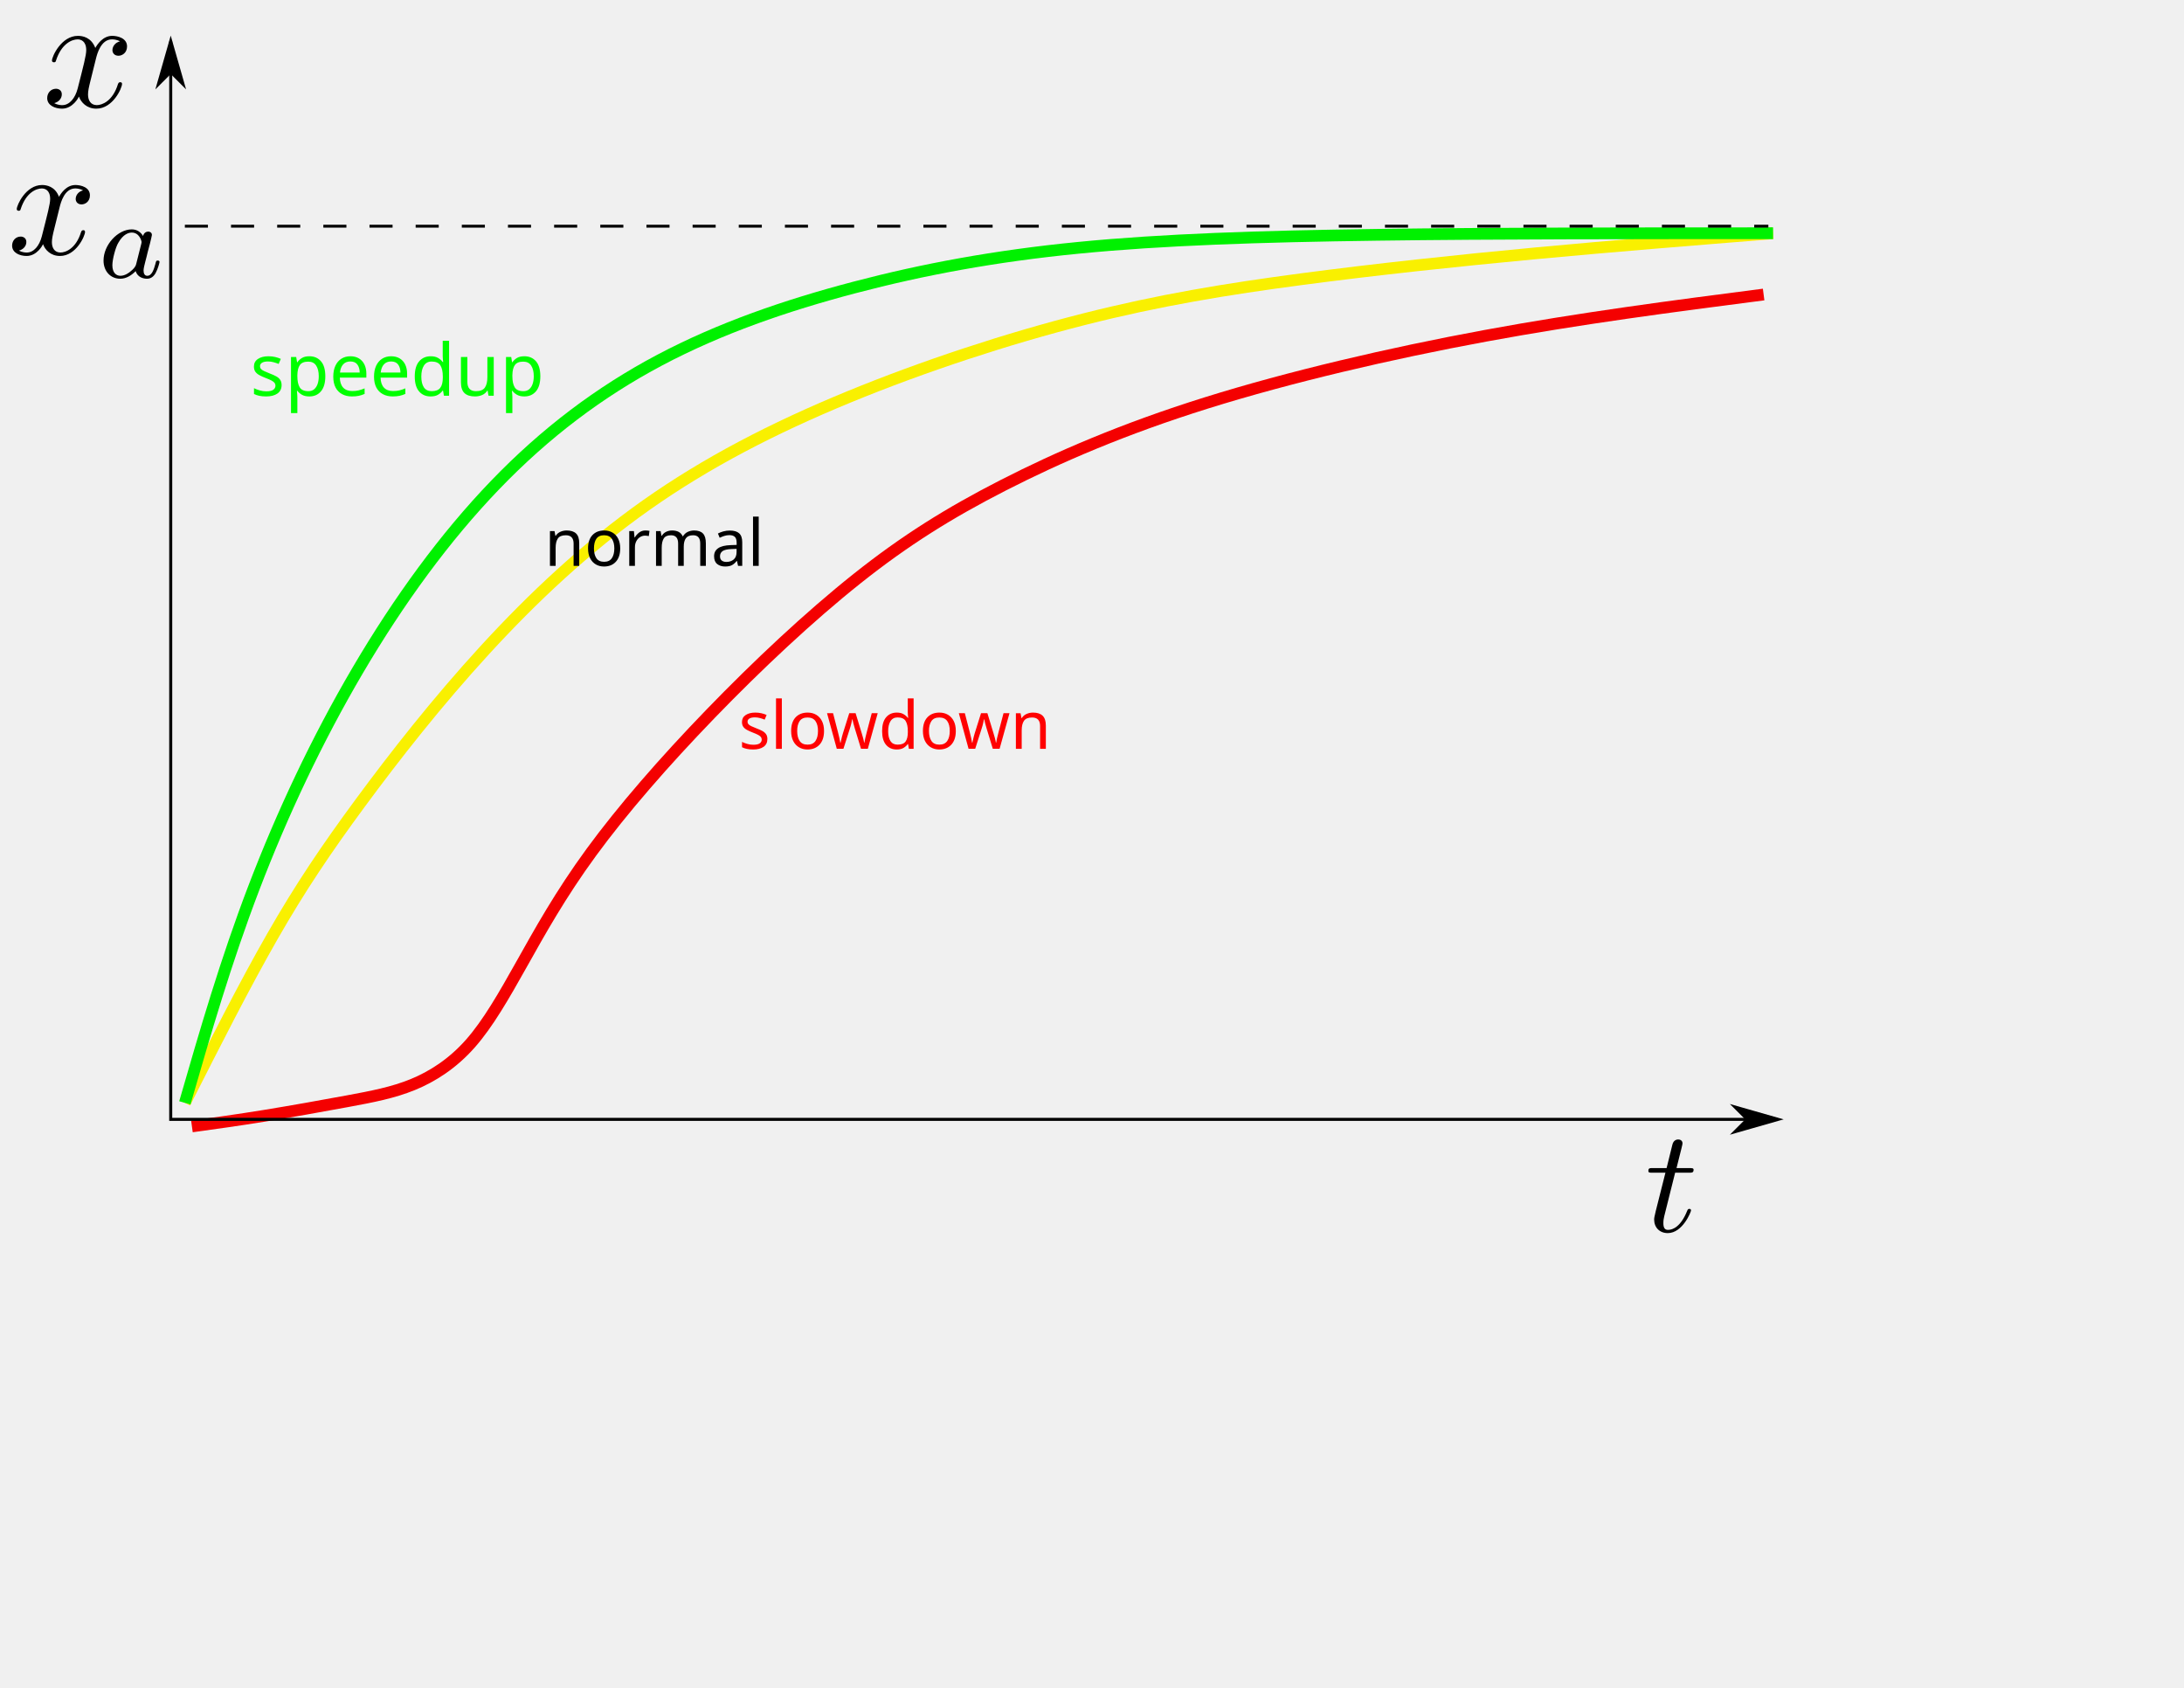
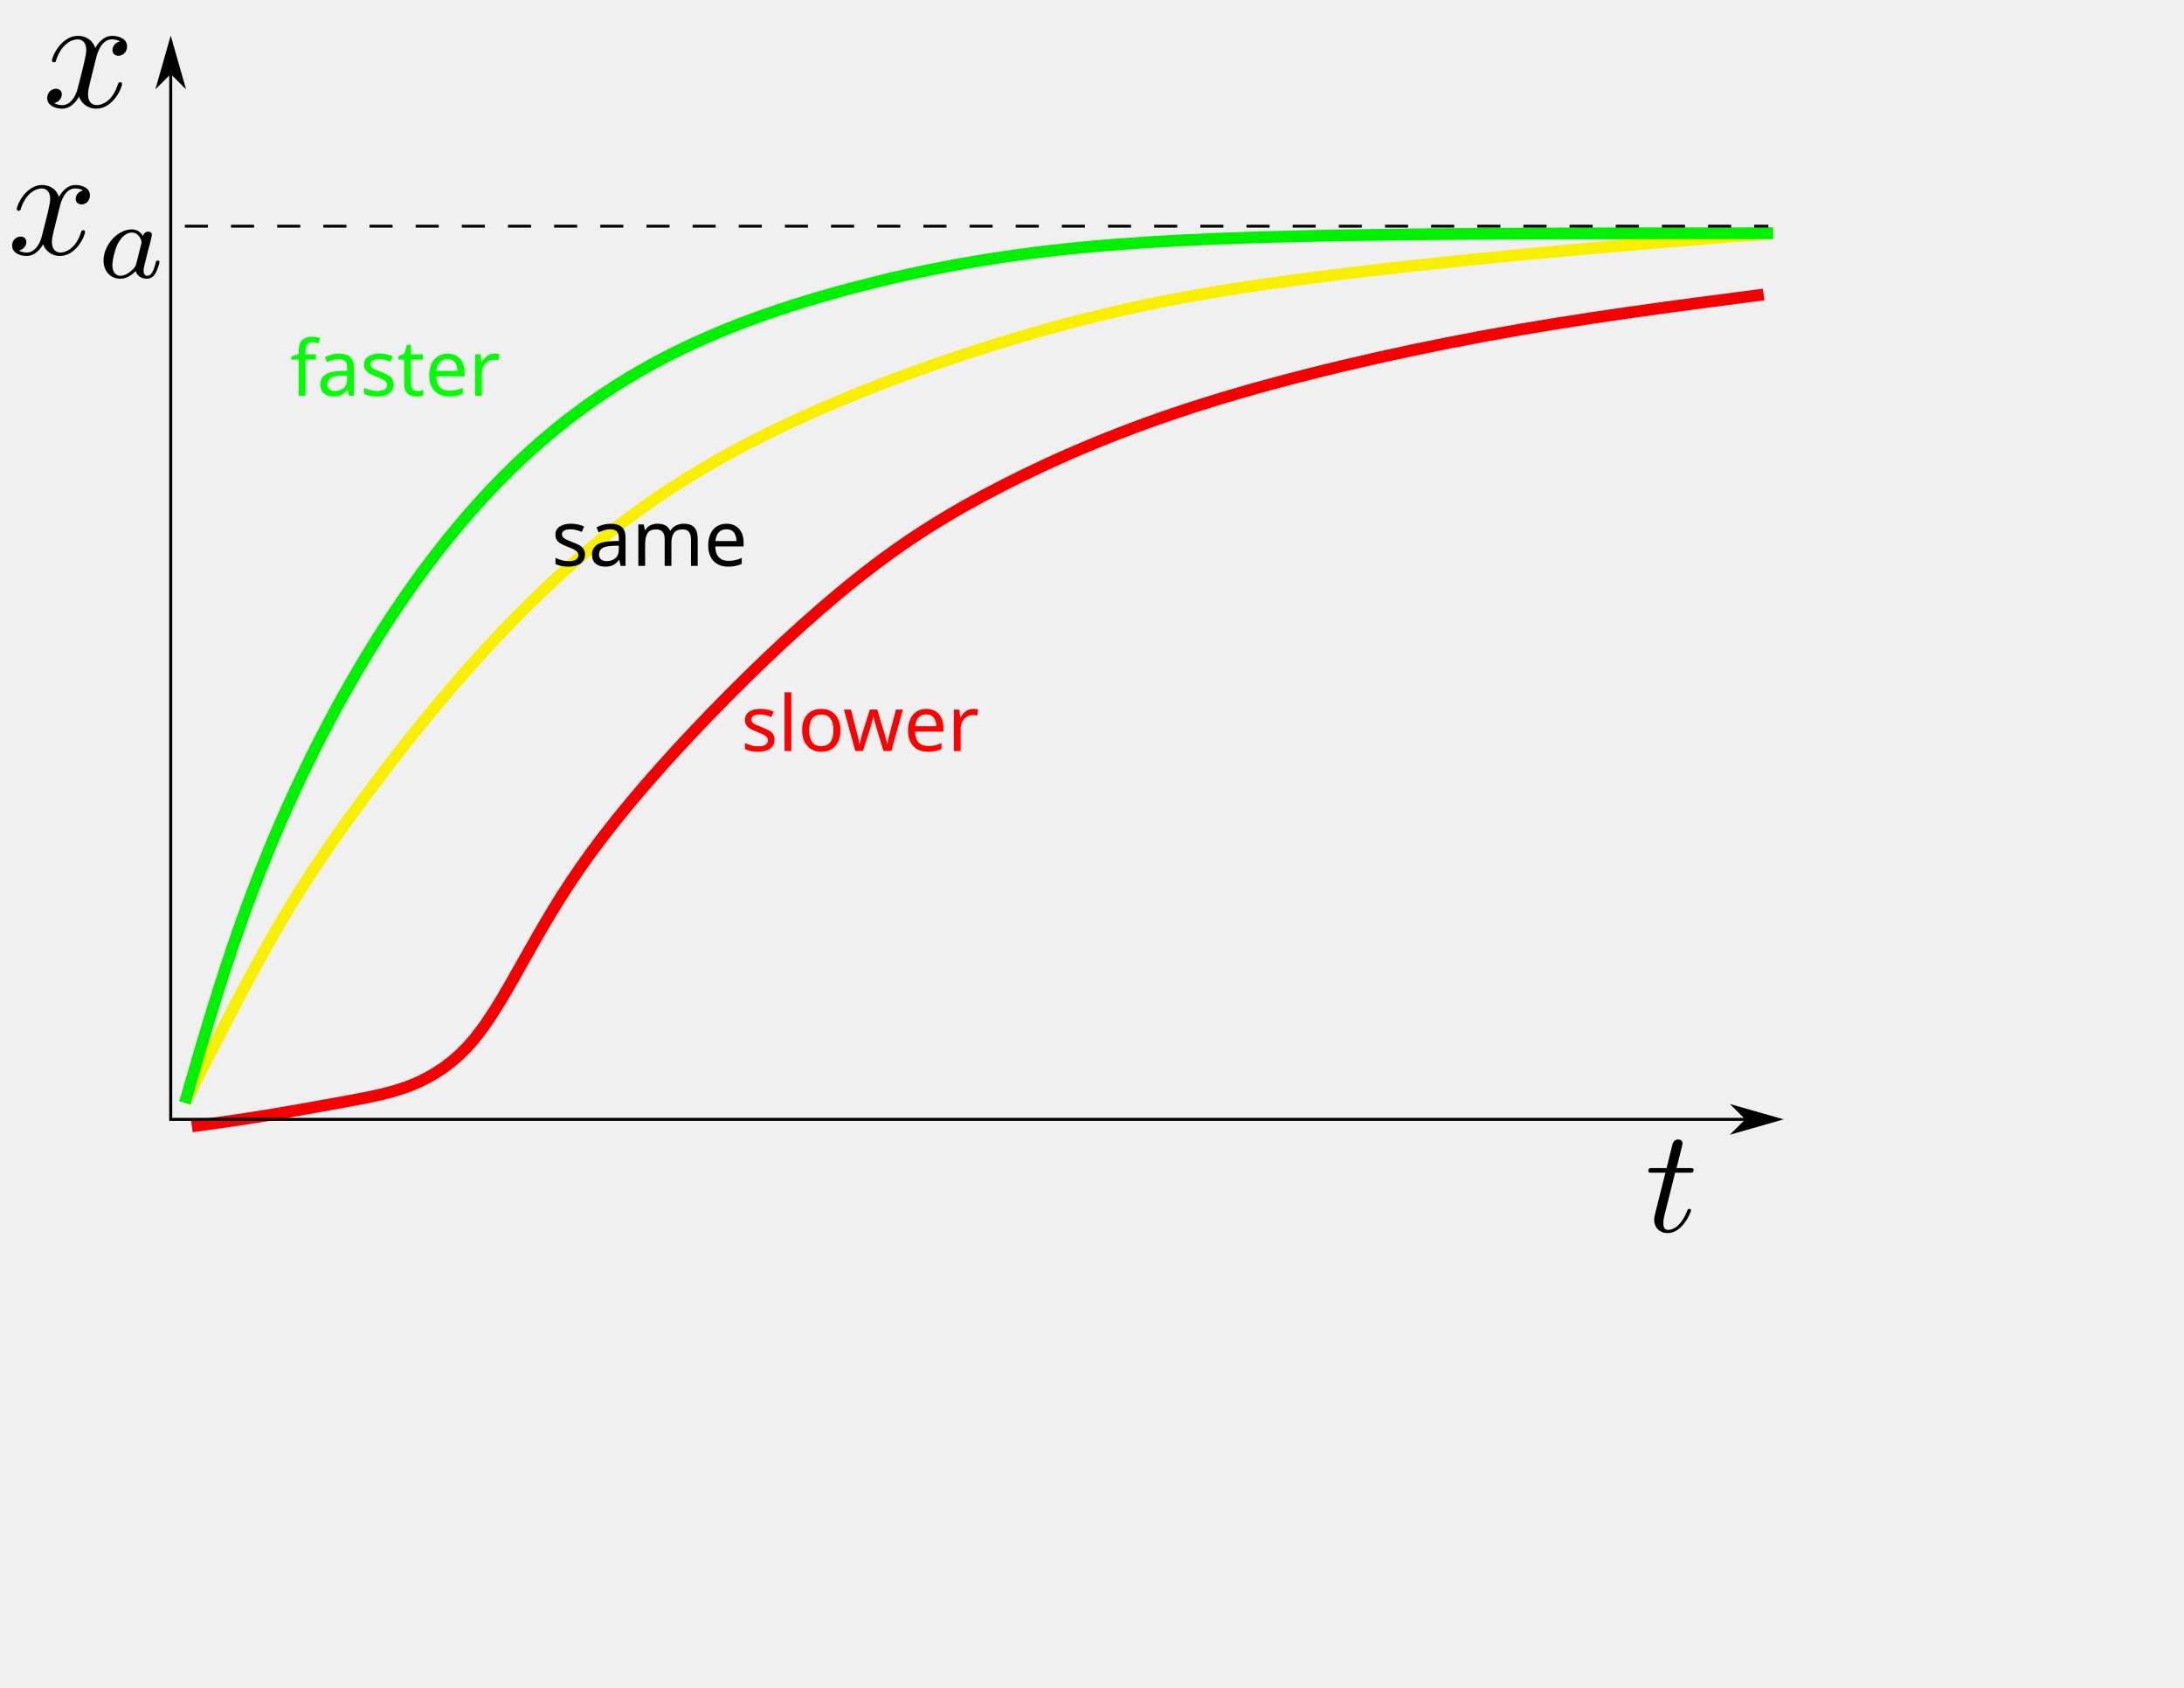
<svg xmlns="http://www.w3.org/2000/svg" xmlns:xlink="http://www.w3.org/1999/xlink" version="1.1" id="svg15828" width="11in" height="8.5in" viewBox="0 0 1056 816">
  <defs id="defs15832">
    <marker orient="auto" refY="0.0" refX="0.0" id="Arrow1Lend" style="overflow:visible;">
      <path id="path4535" d="M 0.0,0.0 L 5.0,-5.0 L -12.5,0.0 L 5.0,5.0 L 0.0,0.0 z " style="fill-rule:evenodd;stroke:#000000;stroke-width:1pt;stroke-opacity:1;fill:#000000;fill-opacity:1" transform="scale(0.8) rotate(180) translate(12.5,0)" />
    </marker>
    <marker orient="auto" refY="0.0" refX="0.0" id="marker15856" style="overflow:visible">
      <path id="path15854" d="M 0.0,0.0 L 5.0,-5.0 L -12.5,0.0 L 5.0,5.0 L 0.0,0.0 z " style="fill-rule:evenodd;stroke:#000000;stroke-width:1pt;stroke-opacity:1;fill:#000000;fill-opacity:1" transform="scale(0.8) translate(12.5,0)" />
    </marker>
    <marker orient="auto" refY="0.0" refX="0.0" id="Arrow1Lstart" style="overflow:visible">
      <path id="path4532" d="M 0.0,0.0 L 5.0,-5.0 L -12.5,0.0 L 5.0,5.0 L 0.0,0.0 z " style="fill-rule:evenodd;stroke:#000000;stroke-width:1pt;stroke-opacity:1;fill:#000000;fill-opacity:1" transform="scale(0.8) translate(12.5,0)" />
    </marker>
    <g id="g16465">
      <symbol style="overflow:visible" id="lx-text16439-glyph0-0" overflow="visible">
        <path id="path16459" d="" style="stroke:none" />
      </symbol>
      <symbol style="overflow:visible" id="lx-text16439-glyph0-1" overflow="visible">
        <path id="path16462" d="M 3.328,-3.016 C 3.391,-3.266 3.625,-4.188 4.312,-4.188 c 0.047,0 0.297,0 0.5,0.125 C 4.531,-4 4.344,-3.766 4.344,-3.516 c 0,0.156 0.109,0.344 0.375,0.344 0.219,0 0.531,-0.172 0.531,-0.578 0,-0.516 -0.578,-0.656 -0.922,-0.656 -0.578,0 -0.922,0.531 -1.047,0.75 -0.25,-0.656 -0.781,-0.75 -1.078,-0.75 -1.031,0 -1.609,1.281 -1.609,1.531 0,0.109 0.109,0.109 0.125,0.109 0.078,0 0.109,-0.031 0.125,-0.109 0.344,-1.062 1,-1.312 1.344,-1.312 0.188,0 0.531,0.094 0.531,0.672 0,0.312 -0.172,0.969 -0.531,2.375 -0.156,0.609 -0.516,1.031 -0.953,1.031 -0.062,0 -0.281,0 -0.5,-0.125 0.25,-0.062 0.469,-0.266 0.469,-0.547 0,-0.266 -0.219,-0.344 -0.359,-0.344 -0.312,0 -0.547,0.25 -0.547,0.578 0,0.453 0.484,0.656 0.922,0.656 0.672,0 1.031,-0.703 1.047,-0.75 0.125,0.359 0.484,0.75 1.078,0.75 1.031,0 1.594,-1.281 1.594,-1.531 0,-0.109 -0.078,-0.109 -0.109,-0.109 -0.094,0 -0.109,0.047 -0.141,0.109 -0.328,1.078 -1,1.312 -1.312,1.312 -0.391,0 -0.547,-0.312 -0.547,-0.656 0,-0.219 0.047,-0.438 0.156,-0.875 z m 0,0" style="stroke:none" />
      </symbol>
    </g>
    <g id="g16481">
      <symbol style="overflow:visible" id="lx-text16443-glyph0-0" overflow="visible">
        <path id="path16475" d="" style="stroke:none" />
      </symbol>
      <symbol style="overflow:visible" id="lx-text16443-glyph0-1" overflow="visible">
        <path id="path16478" d="m 2.047,-3.984 h 0.938 c 0.203,0 0.312,0 0.312,-0.203 0,-0.109 -0.109,-0.109 -0.281,-0.109 h -0.875 C 2.5,-5.719 2.547,-5.906 2.547,-5.969 c 0,-0.172 -0.125,-0.266 -0.297,-0.266 -0.031,0 -0.312,0 -0.391,0.359 L 1.469,-4.297 h -0.938 c -0.203,0 -0.297,0 -0.297,0.188 0,0.125 0.078,0.125 0.281,0.125 h 0.875 C 0.672,-1.156 0.625,-0.984 0.625,-0.812 0.625,-0.266 1,0.109 1.547,0.109 2.562,0.109 3.125,-1.344 3.125,-1.422 3.125,-1.531 3.047,-1.531 3.016,-1.531 2.922,-1.531 2.906,-1.5 2.859,-1.391 2.438,-0.344 1.906,-0.109 1.562,-0.109 c -0.203,0 -0.312,-0.125 -0.312,-0.453 0,-0.25 0.031,-0.312 0.062,-0.484 z m 0,0" style="stroke:none" />
      </symbol>
    </g>
    <g id="g16506">
      <symbol style="overflow:visible" id="lx-text16447-glyph0-0" overflow="visible">
        <path id="path16491" d="" style="stroke:none" />
      </symbol>
      <symbol style="overflow:visible" id="lx-text16447-glyph0-1" overflow="visible">
        <path id="path16494" d="M 3.328,-3.016 C 3.391,-3.266 3.625,-4.188 4.312,-4.188 c 0.047,0 0.297,0 0.5,0.125 C 4.531,-4 4.344,-3.766 4.344,-3.516 c 0,0.156 0.109,0.344 0.375,0.344 0.219,0 0.531,-0.172 0.531,-0.578 0,-0.516 -0.578,-0.656 -0.922,-0.656 -0.578,0 -0.922,0.531 -1.047,0.75 -0.25,-0.656 -0.781,-0.75 -1.078,-0.75 -1.031,0 -1.609,1.281 -1.609,1.531 0,0.109 0.109,0.109 0.125,0.109 0.078,0 0.109,-0.031 0.125,-0.109 0.344,-1.062 1,-1.312 1.344,-1.312 0.188,0 0.531,0.094 0.531,0.672 0,0.312 -0.172,0.969 -0.531,2.375 -0.156,0.609 -0.516,1.031 -0.953,1.031 -0.062,0 -0.281,0 -0.5,-0.125 0.25,-0.062 0.469,-0.266 0.469,-0.547 0,-0.266 -0.219,-0.344 -0.359,-0.344 -0.312,0 -0.547,0.25 -0.547,0.578 0,0.453 0.484,0.656 0.922,0.656 0.672,0 1.031,-0.703 1.047,-0.75 0.125,0.359 0.484,0.75 1.078,0.75 1.031,0 1.594,-1.281 1.594,-1.531 0,-0.109 -0.078,-0.109 -0.109,-0.109 -0.094,0 -0.109,0.047 -0.141,0.109 -0.328,1.078 -1,1.312 -1.312,1.312 -0.391,0 -0.547,-0.312 -0.547,-0.656 0,-0.219 0.047,-0.438 0.156,-0.875 z m 0,0" style="stroke:none" />
      </symbol>
      <symbol style="overflow:visible" id="lx-text16447-glyph1-0" overflow="visible">
        <path id="path16497" d="" style="stroke:none" />
      </symbol>
      <symbol style="overflow:visible" id="lx-text16447-glyph1-1" overflow="visible">
        <path id="path16500" d="M 2.844,-2.75 H 3.516 C 3.656,-2.75 3.75,-2.75 3.75,-2.906 3.75,-3 3.656,-3 3.531,-3 H 2.891 c 0.156,-0.891 0.203,-1.203 0.266,-1.406 0.031,-0.156 0.188,-0.297 0.359,-0.297 0,0 0.188,0 0.328,0.078 -0.297,0.094 -0.312,0.344 -0.312,0.375 0,0.156 0.125,0.266 0.281,0.266 0.188,0 0.391,-0.156 0.391,-0.422 0,-0.328 -0.328,-0.5 -0.688,-0.5 -0.312,0 -0.656,0.172 -0.844,0.516 C 2.531,-4.125 2.484,-3.812 2.328,-3 H 1.781 c -0.141,0 -0.234,0 -0.234,0.156 0,0.094 0.094,0.094 0.219,0.094 H 2.281 c 0,0.047 -0.438,2.547 -0.609,3.297 -0.031,0.156 -0.156,0.672 -0.484,0.672 -0.016,0 -0.172,0 -0.312,-0.078 0.281,-0.094 0.312,-0.344 0.312,-0.375 C 1.188,0.609 1.062,0.5 0.906,0.5 c -0.188,0 -0.391,0.156 -0.391,0.422 0,0.312 0.328,0.5 0.672,0.5 0.438,0 0.75,-0.453 0.828,-0.609 0.25,-0.469 0.422,-1.328 0.438,-1.406 z m 0,0" style="stroke:none" />
      </symbol>
      <symbol style="overflow:visible" id="lx-text16447-glyph1-2" overflow="visible">
        <path id="path16503" d="m 0.516,0.844 c -0.047,0.203 -0.062,0.25 -0.328,0.25 -0.094,0 -0.188,0 -0.188,0.156 0,0.078 0.062,0.109 0.094,0.109 0.172,0 0.406,-0.031 0.594,-0.031 0.234,0 0.5,0.031 0.734,0.031 0.062,0 0.141,-0.031 0.141,-0.156 0,-0.109 -0.094,-0.109 -0.188,-0.109 -0.156,0 -0.344,0 -0.344,-0.078 0,-0.031 0.062,-0.219 0.078,-0.312 0.094,-0.375 0.188,-0.75 0.266,-1.047 0.078,0.141 0.297,0.406 0.719,0.406 0.844,0 1.781,-0.938 1.781,-1.969 0,-0.812 -0.562,-1.172 -1.031,-1.172 -0.438,0 -0.812,0.297 -1,0.5 -0.109,-0.406 -0.5,-0.5 -0.719,-0.5 -0.266,0 -0.438,0.188 -0.547,0.375 -0.141,0.234 -0.25,0.656 -0.25,0.703 0,0.078 0.094,0.078 0.125,0.078 0.094,0 0.094,-0.016 0.141,-0.203 0.109,-0.406 0.25,-0.75 0.516,-0.75 0.188,0 0.234,0.156 0.234,0.344 0,0.078 -0.016,0.156 -0.031,0.203 z M 1.844,-2.234 C 2.25,-2.781 2.594,-2.875 2.812,-2.875 c 0.281,0 0.516,0.203 0.516,0.672 0,0.281 -0.156,1 -0.359,1.406 -0.188,0.344 -0.516,0.672 -0.875,0.672 -0.5,0 -0.625,-0.531 -0.625,-0.609 0,-0.031 0.016,-0.078 0.016,-0.109 z m 0,0" style="stroke:none" />
      </symbol>
    </g>
    <g id="g1479">
      <symbol style="overflow:visible" id="lx-text1453-glyph0-0" overflow="visible">
        <path id="path1467" d="" style="stroke:none" />
      </symbol>
      <symbol style="overflow:visible" id="lx-text1453-glyph0-1" overflow="visible">
        <path id="path1470" d="M 3.328,-3.016 C 3.391,-3.266 3.625,-4.188 4.312,-4.188 c 0.047,0 0.297,0 0.5,0.125 C 4.531,-4 4.344,-3.766 4.344,-3.516 c 0,0.156 0.109,0.344 0.375,0.344 0.219,0 0.531,-0.172 0.531,-0.578 0,-0.516 -0.578,-0.656 -0.922,-0.656 -0.578,0 -0.922,0.531 -1.047,0.75 -0.25,-0.656 -0.781,-0.75 -1.078,-0.75 -1.031,0 -1.609,1.281 -1.609,1.531 0,0.109 0.109,0.109 0.125,0.109 0.078,0 0.109,-0.031 0.125,-0.109 0.344,-1.062 1,-1.312 1.344,-1.312 0.188,0 0.531,0.094 0.531,0.672 0,0.312 -0.172,0.969 -0.531,2.375 -0.156,0.609 -0.516,1.031 -0.953,1.031 -0.062,0 -0.281,0 -0.5,-0.125 0.25,-0.062 0.469,-0.266 0.469,-0.547 0,-0.266 -0.219,-0.344 -0.359,-0.344 -0.312,0 -0.547,0.25 -0.547,0.578 0,0.453 0.484,0.656 0.922,0.656 0.672,0 1.031,-0.703 1.047,-0.75 0.125,0.359 0.484,0.75 1.078,0.75 1.031,0 1.594,-1.281 1.594,-1.531 0,-0.109 -0.078,-0.109 -0.109,-0.109 -0.094,0 -0.109,0.047 -0.141,0.109 -0.328,1.078 -1,1.312 -1.312,1.312 -0.391,0 -0.547,-0.312 -0.547,-0.656 0,-0.219 0.047,-0.438 0.156,-0.875 z m 0,0" style="stroke:none" />
      </symbol>
      <symbol style="overflow:visible" id="lx-text1453-glyph1-0" overflow="visible">
        <path id="path1473" d="" style="stroke:none" />
      </symbol>
      <symbol style="overflow:visible" id="lx-text1453-glyph1-1" overflow="visible">
        <path id="path1476" d="m 2.938,-2.656 c -0.141,-0.234 -0.375,-0.422 -0.719,-0.422 -0.891,0 -1.797,0.984 -1.797,1.984 0,0.688 0.453,1.156 1.062,1.156 0.375,0 0.703,-0.203 0.984,-0.484 C 2.594,0 3,0.062 3.188,0.062 c 0.25,0 0.422,-0.141 0.547,-0.359 0.156,-0.281 0.25,-0.672 0.25,-0.703 0,-0.094 -0.094,-0.094 -0.109,-0.094 -0.109,0 -0.109,0.031 -0.156,0.219 C 3.625,-0.531 3.5,-0.125 3.203,-0.125 3.031,-0.125 2.969,-0.281 2.969,-0.469 c 0,-0.109 0.062,-0.375 0.109,-0.547 0.047,-0.188 0.125,-0.469 0.156,-0.625 L 3.375,-2.172 C 3.422,-2.359 3.5,-2.688 3.5,-2.719 3.5,-2.875 3.375,-2.938 3.266,-2.938 c -0.125,0 -0.281,0.078 -0.328,0.281 z M 2.5,-0.875 C 2.453,-0.672 2.297,-0.531 2.141,-0.406 2.078,-0.344 1.797,-0.125 1.5,-0.125 c -0.266,0 -0.516,-0.188 -0.516,-0.672 0,-0.375 0.203,-1.141 0.375,-1.422 0.312,-0.562 0.672,-0.656 0.859,-0.656 0.484,0 0.625,0.531 0.625,0.609 0,0.016 -0.016,0.078 -0.016,0.094 z m 0,0" style="stroke:none" />
      </symbol>
    </g>
  </defs>
  <path style="fill:none;stroke:#f9f000;stroke-width:1px;stroke-linecap:butt;stroke-linejoin:miter;stroke-opacity:1" d="m 20.869,798.743 c 2.542,-5.018 5.084,-10.034 7.458,-14.181 2.374,-4.147 4.582,-7.425 7.491,-11.371 2.909,-3.946 6.522,-8.562 10.602,-13.01 4.08,-4.447 8.629,-8.729 13.746,-12.341 5.116,-3.611 10.803,-6.555 17.224,-9.197 6.421,-2.642 13.579,-4.983 20.033,-6.622 6.454,-1.639 12.208,-2.575 18.531,-3.412 6.324,-0.836 13.208,-1.572 19.93,-2.202 6.722,-0.63 13.545,-1.176 20.233,-1.711" id="path15838" transform="matrix(5.677868,0,0,5.677868,-29.10915,-4001.968)" />
  <path style="fill:none;stroke:#f40000;stroke-width:1px;stroke-linecap:butt;stroke-linejoin:miter;stroke-opacity:1" d="m 21.471,800.749 c 1.941,-0.268 3.881,-0.535 6.154,-0.903 2.273,-0.368 4.884,-0.836 7.051,-1.236 2.167,-0.4 3.92,-0.737 5.601,-1.424 1.681,-0.687 3.402,-1.788 4.906,-3.493 1.504,-1.705 2.843,-4.048 4.367,-6.764 1.524,-2.716 3.292,-5.913 5.934,-9.524 2.642,-3.611 6.188,-7.693 10.167,-11.806 3.979,-4.113 8.395,-8.261 12.475,-11.505 4.08,-3.244 7.826,-5.585 12.462,-7.954 4.636,-2.369 10.214,-4.788 17.277,-6.997 7.063,-2.209 15.612,-4.212 23.767,-5.717 8.156,-1.504 15.924,-2.509 23.682,-3.512" id="path15842" transform="matrix(5.677868,0,0,5.677868,-29.10915,-4001.968)" />
  <path style="fill:none;stroke:#00f100;stroke-width:1px;stroke-linecap:butt;stroke-linejoin:miter;stroke-opacity:1" d="m 20.869,798.743 c 1.739,-6.021 3.479,-12.041 5.879,-18.316 2.4,-6.275 5.359,-12.588 8.853,-18.529 3.494,-5.941 7.409,-11.316 11.69,-15.764 4.281,-4.448 8.897,-7.926 14.013,-10.635 5.116,-2.709 10.736,-4.649 16.588,-6.187 5.852,-1.538 11.94,-2.676 19.096,-3.378 7.156,-0.702 15.385,-0.97 25.418,-1.104 10.033,-0.134 21.873,-0.134 33.711,-0.134" id="path15846" transform="matrix(5.677868,0,0,5.677868,-29.10915,-4001.968)" />
  <path style="fill:none;stroke:#000000;stroke-width:1.463;stroke-linecap:butt;stroke-linejoin:miter;stroke-miterlimit:4;stroke-dasharray:none;stroke-opacity:1;marker-start:url(#Arrow1Lstart);marker-end:url(#Arrow1Lend)" d="M 82.547,20.057 V 541.164 H 859.584" id="path15850" />
  <path style="fill:none;stroke:#000000;stroke-width:1.395;stroke-linecap:butt;stroke-linejoin:miter;stroke-miterlimit:4;stroke-dasharray:11.159, 11.159;stroke-dashoffset:0;stroke-opacity:1" d="M 89.383,109.35 H 855.026" id="path15860" />
-   <text xml:space="preserve" style="font-style:normal;font-variant:normal;font-weight:normal;font-stretch:normal;font-size:32.083px;line-height:0;font-family:sans-serif;-inkscape-font-specification:'sans-serif, Normal';font-variant-ligatures:normal;font-variant-caps:normal;font-variant-numeric:normal;font-feature-settings:normal;text-align:center;letter-spacing:0px;word-spacing:0px;writing-mode:lr-tb;text-anchor:middle;fill:#ff0000;fill-opacity:1;stroke:none;stroke-width:1.203" x="445.218" y="362.018" id="text15876">
-     <tspan id="tspan15874" x="445.218" y="362.018" style="stroke-width:1.203">slowdown</tspan>
+   <text xml:space="preserve" style="font-style:normal;font-variant:normal;font-weight:normal;font-stretch:normal;font-size:37.333px;line-height:0;font-family:sans-serif;-inkscape-font-specification:'sans-serif, Normal';font-variant-ligatures:normal;font-variant-caps:normal;font-variant-numeric:normal;font-feature-settings:normal;text-align:center;letter-spacing:0px;word-spacing:0px;writing-mode:lr-tb;text-anchor:middle;fill:#00ff00;fill-opacity:1;stroke:none;stroke-width:1.31;" x="205.713" y="191.318" id="text15880">
+     <tspan id="tspan15878" x="205.713" y="191.318" style="stroke-width:1.31;font-size:37.333px;">faster</tspan>
  </text>
-   <text xml:space="preserve" style="font-style:normal;font-variant:normal;font-weight:normal;font-stretch:normal;font-size:34.934px;line-height:0;font-family:sans-serif;-inkscape-font-specification:'sans-serif, Normal';font-variant-ligatures:normal;font-variant-caps:normal;font-variant-numeric:normal;font-feature-settings:normal;text-align:center;letter-spacing:0px;word-spacing:0px;writing-mode:lr-tb;text-anchor:middle;fill:#00ff00;fill-opacity:1;stroke:none;stroke-width:1.31" x="205.713" y="191.318" id="text15880">
-     <tspan id="tspan15878" x="205.713" y="191.318" style="stroke-width:1.31">speedup</tspan>
-   </text>
-   <text xml:space="preserve" style="font-style:normal;font-variant:normal;font-weight:normal;font-stretch:normal;font-size:31.35px;line-height:0;font-family:sans-serif;-inkscape-font-specification:'sans-serif, Normal';font-variant-ligatures:normal;font-variant-caps:normal;font-variant-numeric:normal;font-feature-settings:normal;text-align:center;letter-spacing:0px;word-spacing:0px;writing-mode:lr-tb;text-anchor:middle;fill:#000000;fill-opacity:1;stroke:none;stroke-width:1.176" x="328.603" y="273.571" id="text15884">
-     <tspan id="tspan15882" x="328.603" y="273.571" style="stroke-width:1.176">normal</tspan>
+   <text xml:space="preserve" style="font-style:normal;font-variant:normal;font-weight:normal;font-stretch:normal;font-size:37.333px;line-height:0;font-family:sans-serif;-inkscape-font-specification:'sans-serif, Normal';font-variant-ligatures:normal;font-variant-caps:normal;font-variant-numeric:normal;font-feature-settings:normal;text-align:center;letter-spacing:0px;word-spacing:0px;writing-mode:lr-tb;text-anchor:middle;fill:#000000;fill-opacity:1;stroke:none;stroke-width:1.176;" x="328.603" y="273.571" id="text15884">
+     <tspan id="tspan15882" x="328.603" y="273.571" style="stroke-width:1.176;font-size:37.333px;">same</tspan>
  </text>
  <g id="lx-text16439" transform="matrix(7.796366,0,0,7.796366,20.49727,51.68165)">
    <defs id="defs16467">
      <g id="g16688">
        <symbol style="overflow:visible" id="symbol16682" overflow="visible">
          <path id="path16680" d="" style="stroke:none" />
        </symbol>
        <symbol style="overflow:visible" id="symbol16686" overflow="visible">
          <path id="path16684" d="M 3.328,-3.016 C 3.391,-3.266 3.625,-4.188 4.312,-4.188 c 0.047,0 0.297,0 0.5,0.125 C 4.531,-4 4.344,-3.766 4.344,-3.516 c 0,0.156 0.109,0.344 0.375,0.344 0.219,0 0.531,-0.172 0.531,-0.578 0,-0.516 -0.578,-0.656 -0.922,-0.656 -0.578,0 -0.922,0.531 -1.047,0.75 -0.25,-0.656 -0.781,-0.75 -1.078,-0.75 -1.031,0 -1.609,1.281 -1.609,1.531 0,0.109 0.109,0.109 0.125,0.109 0.078,0 0.109,-0.031 0.125,-0.109 0.344,-1.062 1,-1.312 1.344,-1.312 0.188,0 0.531,0.094 0.531,0.672 0,0.312 -0.172,0.969 -0.531,2.375 -0.156,0.609 -0.516,1.031 -0.953,1.031 -0.062,0 -0.281,0 -0.5,-0.125 0.25,-0.062 0.469,-0.266 0.469,-0.547 0,-0.266 -0.219,-0.344 -0.359,-0.344 -0.312,0 -0.547,0.25 -0.547,0.578 0,0.453 0.484,0.656 0.922,0.656 0.672,0 1.031,-0.703 1.047,-0.75 0.125,0.359 0.484,0.75 1.078,0.75 1.031,0 1.594,-1.281 1.594,-1.531 0,-0.109 -0.078,-0.109 -0.109,-0.109 -0.094,0 -0.109,0.047 -0.141,0.109 -0.328,1.078 -1,1.312 -1.312,1.312 -0.391,0 -0.547,-0.312 -0.547,-0.656 0,-0.219 0.047,-0.438 0.156,-0.875 z m 0,0" style="stroke:none" />
        </symbol>
      </g>
    </defs>
    <g id="lx-text16439-surface1">
      <g id="g16471" style="fill:#000000;fill-opacity:1">
        <use height="100%" width="100%" id="use16469" y="0" x="0" xlink:href="#lx-text16439-glyph0-1" />
      </g>
    </g>
  </g>
  <g id="lx-text16443" transform="matrix(7.134448,0,0,7.134448,795.3488,595.3744)">
    <defs id="defs16483">
      <g id="g16703">
        <symbol style="overflow:visible" id="symbol16697" overflow="visible">
          <path id="path16695" d="" style="stroke:none" />
        </symbol>
        <symbol style="overflow:visible" id="symbol16701" overflow="visible">
          <path id="path16699" d="m 2.047,-3.984 h 0.938 c 0.203,0 0.312,0 0.312,-0.203 0,-0.109 -0.109,-0.109 -0.281,-0.109 h -0.875 C 2.5,-5.719 2.547,-5.906 2.547,-5.969 c 0,-0.172 -0.125,-0.266 -0.297,-0.266 -0.031,0 -0.312,0 -0.391,0.359 L 1.469,-4.297 h -0.938 c -0.203,0 -0.297,0 -0.297,0.188 0,0.125 0.078,0.125 0.281,0.125 h 0.875 C 0.672,-1.156 0.625,-0.984 0.625,-0.812 0.625,-0.266 1,0.109 1.547,0.109 2.562,0.109 3.125,-1.344 3.125,-1.422 3.125,-1.531 3.047,-1.531 3.016,-1.531 2.922,-1.531 2.906,-1.5 2.859,-1.391 2.438,-0.344 1.906,-0.109 1.562,-0.109 c -0.203,0 -0.312,-0.125 -0.312,-0.453 0,-0.25 0.031,-0.312 0.062,-0.484 z m 0,0" style="stroke:none" />
        </symbol>
      </g>
    </defs>
    <g id="lx-text16443-surface1">
      <g id="g16487" style="fill:#000000;fill-opacity:1">
        <use height="100%" width="100%" id="use16485" y="0" x="0" xlink:href="#lx-text16443-glyph0-1" />
      </g>
    </g>
  </g>
  <g id="lx-text1453" transform="matrix(7.598289,0,0,7.598289,3.590584,122.9214)">
    <defs id="defs1481">
      <g id="g1685">
        <symbol style="overflow:visible" id="symbol1671" overflow="visible">
          <path id="path1669" d="" style="stroke:none" />
        </symbol>
        <symbol style="overflow:visible" id="symbol1675" overflow="visible">
          <path id="path1673" d="M 3.328,-3.016 C 3.391,-3.266 3.625,-4.188 4.312,-4.188 c 0.047,0 0.297,0 0.5,0.125 C 4.531,-4 4.344,-3.766 4.344,-3.516 c 0,0.156 0.109,0.344 0.375,0.344 0.219,0 0.531,-0.172 0.531,-0.578 0,-0.516 -0.578,-0.656 -0.922,-0.656 -0.578,0 -0.922,0.531 -1.047,0.75 -0.25,-0.656 -0.781,-0.75 -1.078,-0.75 -1.031,0 -1.609,1.281 -1.609,1.531 0,0.109 0.109,0.109 0.125,0.109 0.078,0 0.109,-0.031 0.125,-0.109 0.344,-1.062 1,-1.312 1.344,-1.312 0.188,0 0.531,0.094 0.531,0.672 0,0.312 -0.172,0.969 -0.531,2.375 -0.156,0.609 -0.516,1.031 -0.953,1.031 -0.062,0 -0.281,0 -0.5,-0.125 0.25,-0.062 0.469,-0.266 0.469,-0.547 0,-0.266 -0.219,-0.344 -0.359,-0.344 -0.312,0 -0.547,0.25 -0.547,0.578 0,0.453 0.484,0.656 0.922,0.656 0.672,0 1.031,-0.703 1.047,-0.75 0.125,0.359 0.484,0.75 1.078,0.75 1.031,0 1.594,-1.281 1.594,-1.531 0,-0.109 -0.078,-0.109 -0.109,-0.109 -0.094,0 -0.109,0.047 -0.141,0.109 -0.328,1.078 -1,1.312 -1.312,1.312 -0.391,0 -0.547,-0.312 -0.547,-0.656 0,-0.219 0.047,-0.438 0.156,-0.875 z m 0,0" style="stroke:none" />
        </symbol>
        <symbol style="overflow:visible" id="symbol1679" overflow="visible">
          <path id="path1677" d="" style="stroke:none" />
        </symbol>
        <symbol style="overflow:visible" id="symbol1683" overflow="visible">
          <path id="path1681" d="m 2.938,-2.656 c -0.141,-0.234 -0.375,-0.422 -0.719,-0.422 -0.891,0 -1.797,0.984 -1.797,1.984 0,0.688 0.453,1.156 1.062,1.156 0.375,0 0.703,-0.203 0.984,-0.484 C 2.594,0 3,0.062 3.188,0.062 c 0.25,0 0.422,-0.141 0.547,-0.359 0.156,-0.281 0.25,-0.672 0.25,-0.703 0,-0.094 -0.094,-0.094 -0.109,-0.094 -0.109,0 -0.109,0.031 -0.156,0.219 C 3.625,-0.531 3.5,-0.125 3.203,-0.125 3.031,-0.125 2.969,-0.281 2.969,-0.469 c 0,-0.109 0.062,-0.375 0.109,-0.547 0.047,-0.188 0.125,-0.469 0.156,-0.625 L 3.375,-2.172 C 3.422,-2.359 3.5,-2.688 3.5,-2.719 3.5,-2.875 3.375,-2.938 3.266,-2.938 c -0.125,0 -0.281,0.078 -0.328,0.281 z M 2.5,-0.875 C 2.453,-0.672 2.297,-0.531 2.141,-0.406 2.078,-0.344 1.797,-0.125 1.5,-0.125 c -0.266,0 -0.516,-0.188 -0.516,-0.672 0,-0.375 0.203,-1.141 0.375,-1.422 0.312,-0.562 0.672,-0.656 0.859,-0.656 0.484,0 0.625,0.531 0.625,0.609 0,0.016 -0.016,0.078 -0.016,0.094 z m 0,0" style="stroke:none" />
        </symbol>
      </g>
    </defs>
    <g id="lx-text1453-surface1">
      <g id="g1485" style="fill:#000000;fill-opacity:1">
        <use height="100%" width="100%" id="use1483" y="0" x="0" xlink:href="#lx-text1453-glyph0-1" />
      </g>
      <g id="g1489" style="fill:#000000;fill-opacity:1">
        <use height="100%" width="100%" id="use1487" y="1.495" x="5.694" xlink:href="#lx-text1453-glyph1-1" />
      </g>
    </g>
  </g>
  <rect style="fill:#ffffff;fill-rule:evenodd" id="rect8679" width="871.248" height="48.403" x="3.457" y="-51.791" ry="1.67261e-06" />
+   <text xml:space="preserve" style="font-style:normal;font-variant:normal;font-weight:normal;font-stretch:normal;font-size:37.333px;line-height:0;font-family:sans-serif;-inkscape-font-specification:'sans-serif, Normal';font-variant-ligatures:normal;font-variant-caps:normal;font-variant-numeric:normal;font-feature-settings:normal;text-align:center;letter-spacing:0px;word-spacing:0px;writing-mode:lr-tb;text-anchor:middle;fill:#ff0000;fill-opacity:1;stroke:none;" x="430.438" y="363.089" id="text908">
+     <tspan id="tspan906" x="430.438" y="363.089">slower</tspan>
+   </text>
</svg>
